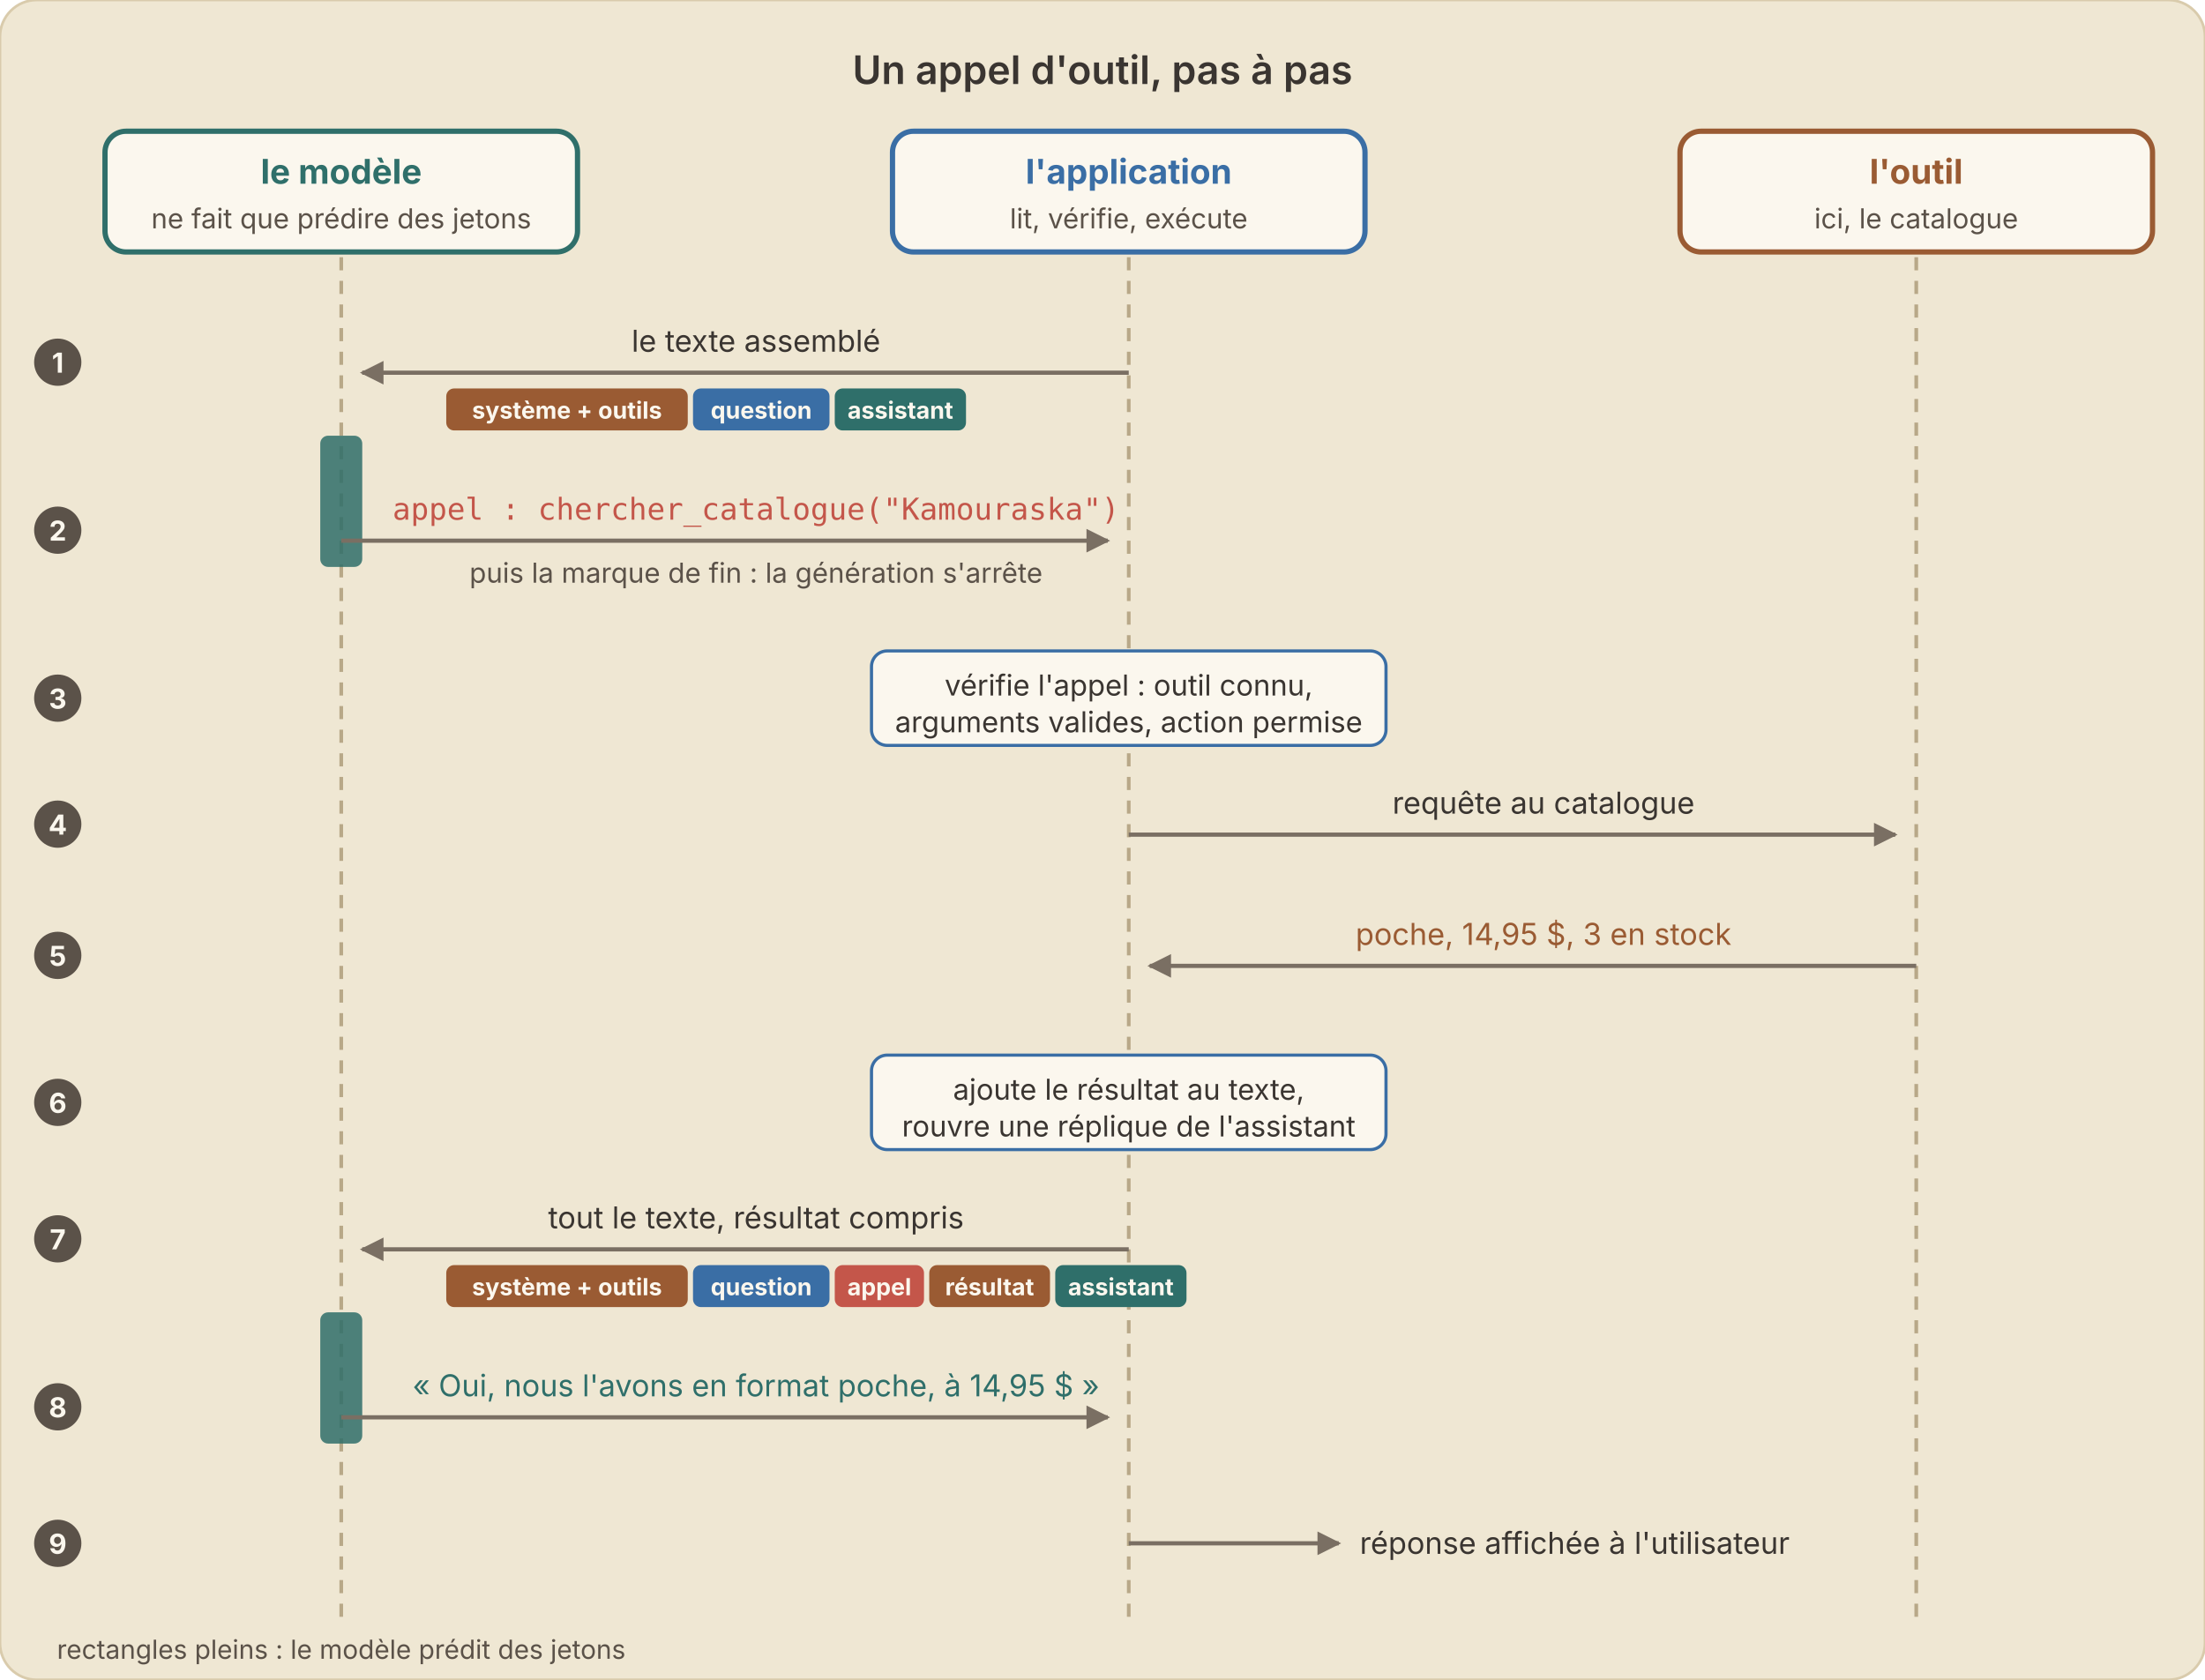
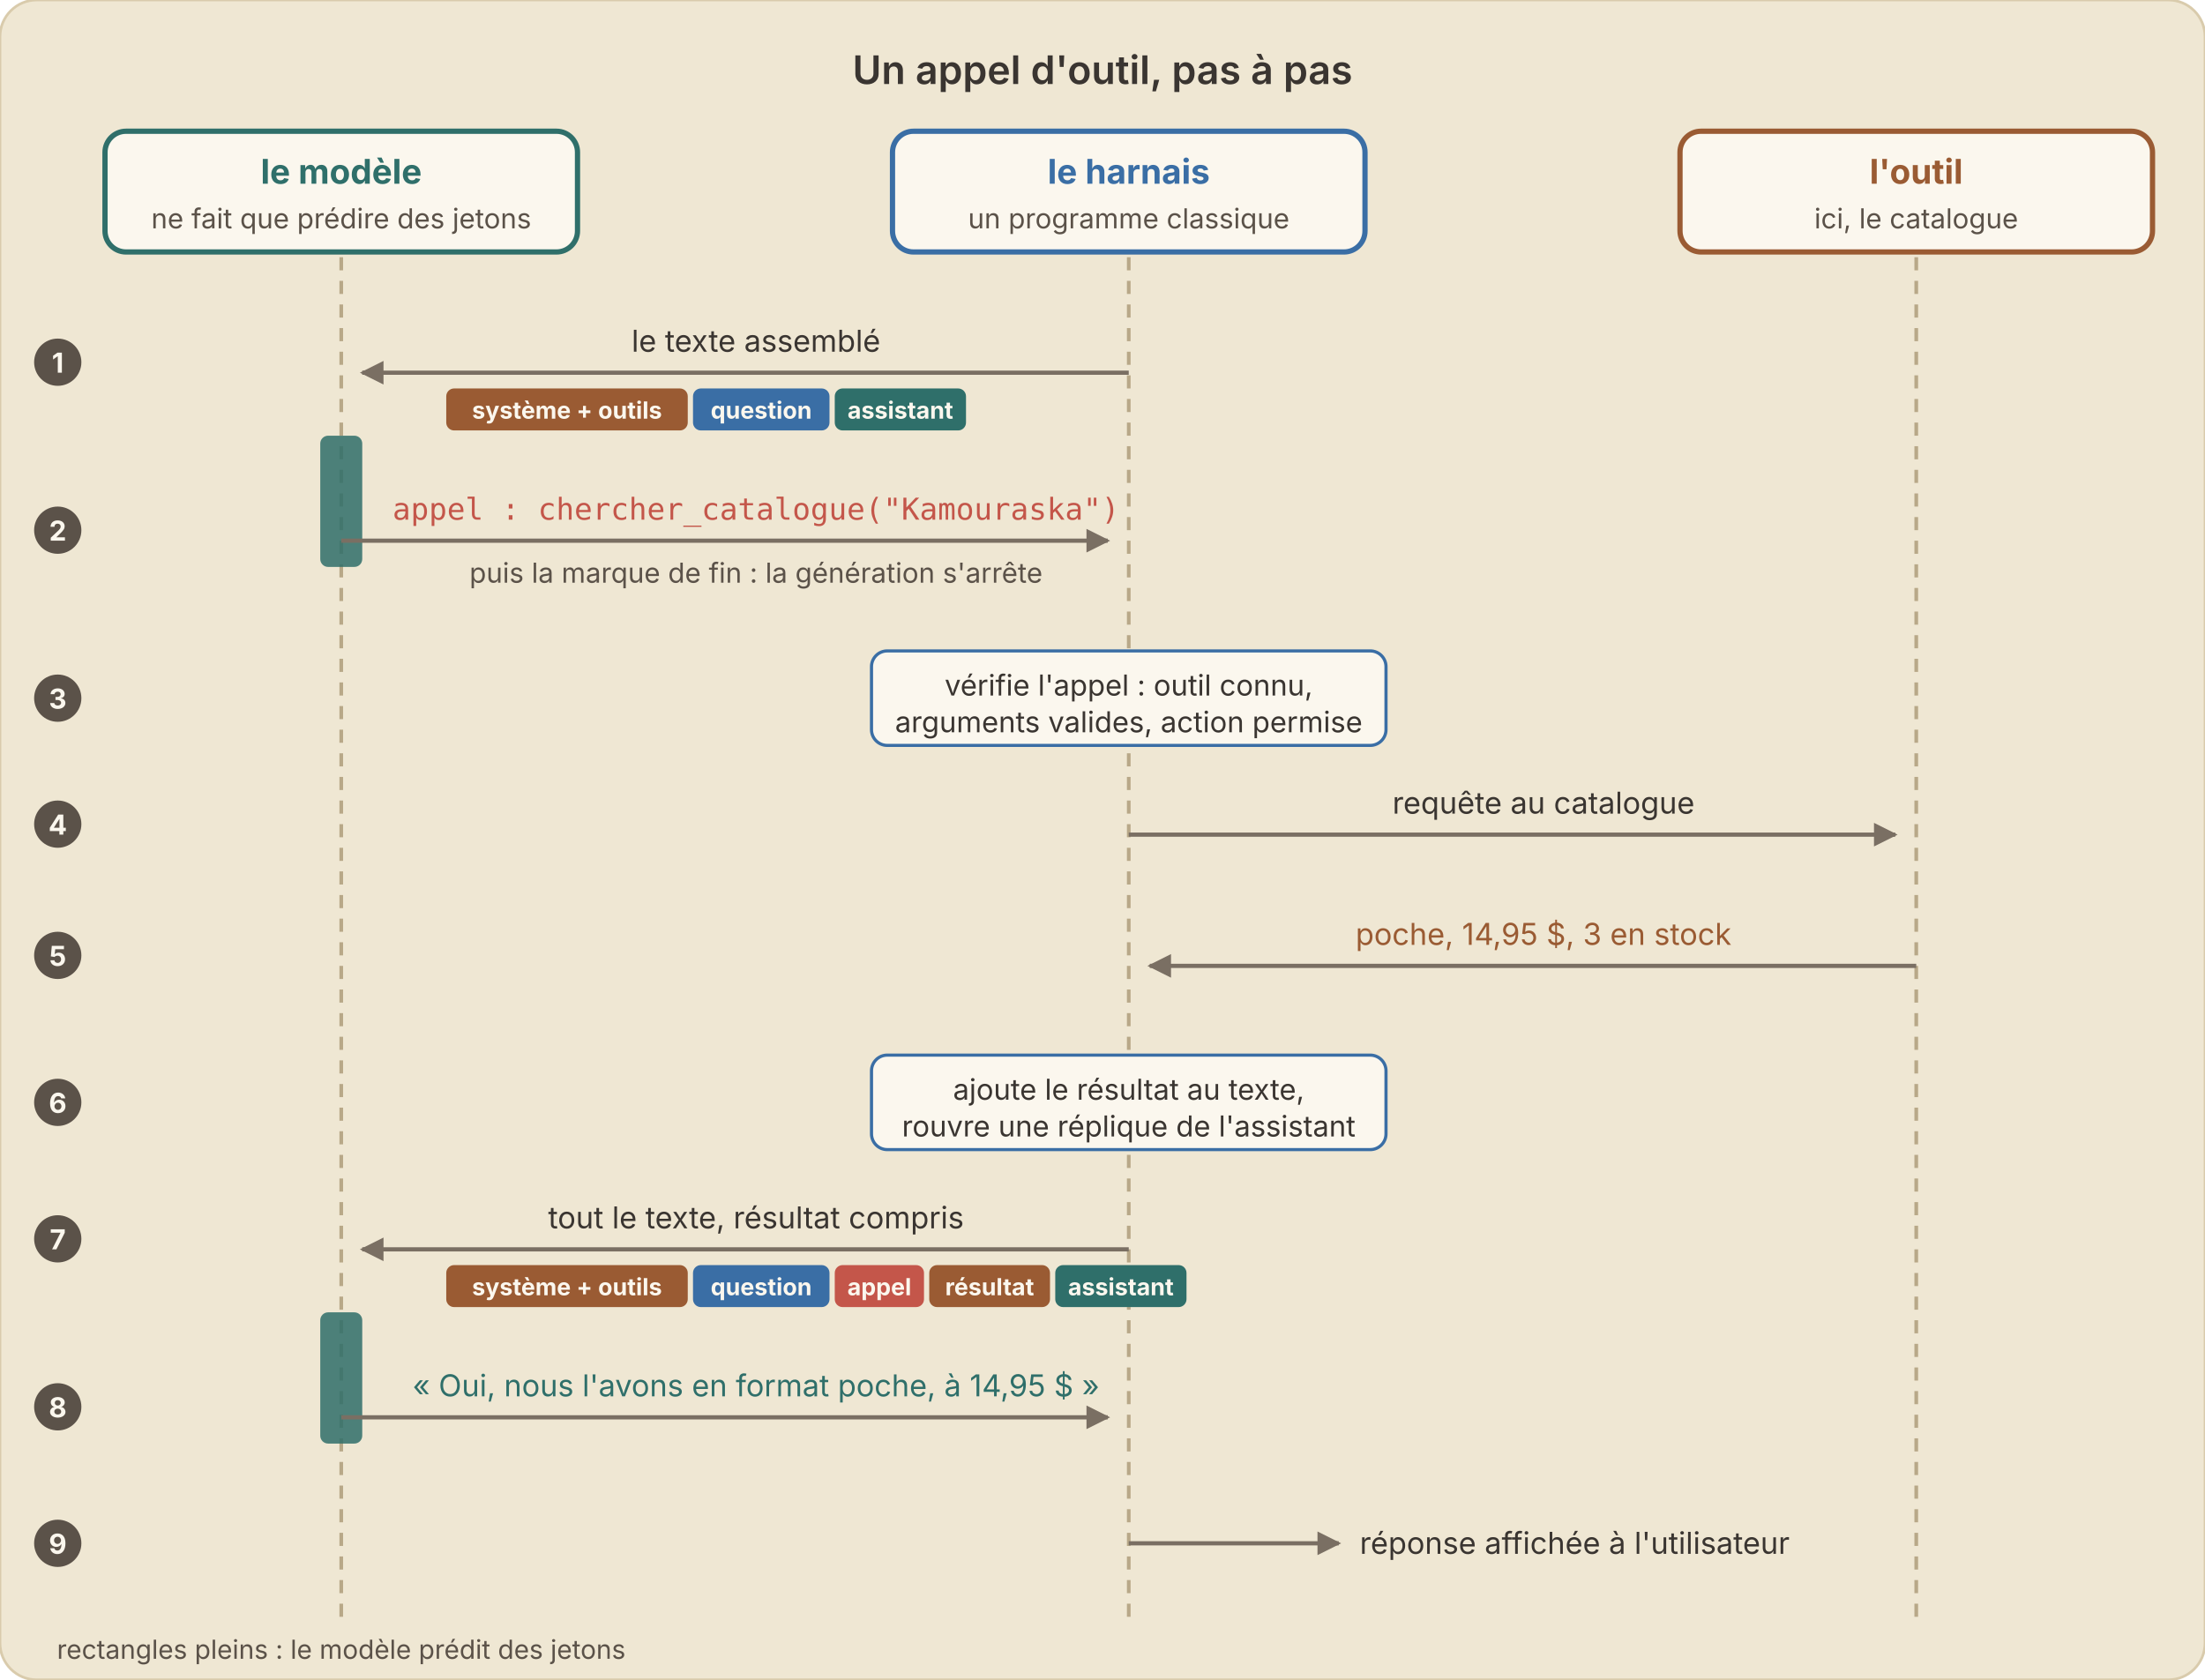
<svg xmlns="http://www.w3.org/2000/svg" viewBox="0 0 840 640" role="img" font-family="system-ui, -apple-system, sans-serif">
  <defs>
    <marker id="p" viewBox="0 0 10 10" refX="9" refY="5" markerWidth="9" markerHeight="9" markerUnits="userSpaceOnUse" orient="auto">
      <path d="M0 0 L10 5 L0 10 z" fill="#7a6f63" />
    </marker>
  </defs>
  <rect x="0" y="0" width="840" height="640" rx="14" fill="#efe7d3" stroke="#d9cbac" />
  <text x="420.0" y="32" font-size="15" fill="#3a3531" text-anchor="middle" font-weight="600">Un appel d'outil, pas à pas</text>
  <rect x="40" y="50" width="180" height="46" rx="8" fill="#fbf7ee" stroke="#2f6f6a" stroke-width="2" />
  <text x="130" y="70" font-size="13" fill="#2f6f6a" text-anchor="middle" font-weight="700">le modèle</text>
  <text x="130" y="87" font-size="10.5" fill="#5b5249" text-anchor="middle">ne fait que prédire des jetons</text>
  <line x1="130" y1="98" x2="130" y2="616" stroke="#b8a888" stroke-width="1.4" stroke-dasharray="5 4" />
  <rect x="340" y="50" width="180" height="46" rx="8" fill="#fbf7ee" stroke="#3a6ea5" stroke-width="2" />
-   <text x="430" y="70" font-size="13" fill="#3a6ea5" text-anchor="middle" font-weight="700">l'application</text>
-   <text x="430" y="87" font-size="10.5" fill="#5b5249" text-anchor="middle">lit, vérifie, exécute</text>
+   <text x="430" y="70" font-size="13" fill="#3a6ea5" text-anchor="middle" font-weight="700">le harnais</text>
+   <text x="430" y="87" font-size="10.5" fill="#5b5249" text-anchor="middle">un programme classique</text>
  <line x1="430" y1="98" x2="430" y2="616" stroke="#b8a888" stroke-width="1.4" stroke-dasharray="5 4" />
  <rect x="640" y="50" width="180" height="46" rx="8" fill="#fbf7ee" stroke="#9a5b33" stroke-width="2" />
  <text x="730" y="70" font-size="13" fill="#9a5b33" text-anchor="middle" font-weight="700">l'outil</text>
  <text x="730" y="87" font-size="10.5" fill="#5b5249" text-anchor="middle">ici, le catalogue</text>
  <line x1="730" y1="98" x2="730" y2="616" stroke="#b8a888" stroke-width="1.4" stroke-dasharray="5 4" />
  <line x1="430" y1="142" x2="138" y2="142" stroke="#7a6f63" stroke-width="1.6" marker-end="url(#p)" />
  <circle cx="22" cy="138" r="9" fill="#5b5249" />
  <text x="22" y="142" font-size="10.5" fill="#fbf7ee" text-anchor="middle" font-weight="700">1</text>
  <text x="288.0" y="134" font-size="11.5" fill="#3a3531" text-anchor="middle">le texte assemblé</text>
  <rect x="170" y="148" width="92" height="16" rx="3" fill="#9a5b33" />
  <text x="216.0" y="159.5" font-size="9" fill="#fbf7ee" text-anchor="middle" font-weight="700">système + outils</text>
  <rect x="264" y="148" width="52" height="16" rx="3" fill="#3a6ea5" />
  <text x="290.0" y="159.5" font-size="9" fill="#fbf7ee" text-anchor="middle" font-weight="700">question</text>
  <rect x="318" y="148" width="50" height="16" rx="3" fill="#2f6f6a" />
  <text x="343.0" y="159.5" font-size="9" fill="#fbf7ee" text-anchor="middle" font-weight="700">assistant</text>
  <rect x="122" y="166" width="16" height="50" rx="3" fill="#2f6f6a" opacity="0.85" />
  <line x1="130" y1="206" x2="422" y2="206" stroke="#7a6f63" stroke-width="1.6" marker-end="url(#p)" />
  <circle cx="22" cy="202" r="9" fill="#5b5249" />
  <text x="22" y="206" font-size="10.5" fill="#fbf7ee" text-anchor="middle" font-weight="700">2</text>
  <text x="288.0" y="198" font-size="11.5" fill="#c4564a" text-anchor="middle" font-family="ui-monospace, Menlo, monospace">appel : chercher_catalogue("Kamouraska")</text>
  <text x="288.0" y="222" font-size="10.5" fill="#5b5249" text-anchor="middle">puis la marque de fin : la génération s'arrête</text>
  <rect x="332.0" y="248" width="196" height="36" rx="6" fill="#fbf7ee" stroke="#3a6ea5" stroke-width="1.2" />
  <circle cx="22" cy="266" r="9" fill="#5b5249" />
  <text x="22" y="270" font-size="10.5" fill="#fbf7ee" text-anchor="middle" font-weight="700">3</text>
  <text x="430" y="265" font-size="11" fill="#3a3531" text-anchor="middle">vérifie l'appel : outil connu,</text>
  <text x="430" y="279" font-size="11" fill="#3a3531" text-anchor="middle">arguments valides, action permise</text>
  <line x1="430" y1="318" x2="722" y2="318" stroke="#7a6f63" stroke-width="1.6" marker-end="url(#p)" />
  <circle cx="22" cy="314" r="9" fill="#5b5249" />
  <text x="22" y="318" font-size="10.5" fill="#fbf7ee" text-anchor="middle" font-weight="700">4</text>
  <text x="588.0" y="310" font-size="11.5" fill="#3a3531" text-anchor="middle">requête au catalogue</text>
  <line x1="730" y1="368" x2="438" y2="368" stroke="#7a6f63" stroke-width="1.6" marker-end="url(#p)" />
  <circle cx="22" cy="364" r="9" fill="#5b5249" />
  <text x="22" y="368" font-size="10.5" fill="#fbf7ee" text-anchor="middle" font-weight="700">5</text>
  <text x="588.0" y="360" font-size="11.5" fill="#9a5b33" text-anchor="middle">poche, 14,95 $, 3 en stock</text>
  <rect x="332.0" y="402" width="196" height="36" rx="6" fill="#fbf7ee" stroke="#3a6ea5" stroke-width="1.2" />
  <circle cx="22" cy="420" r="9" fill="#5b5249" />
  <text x="22" y="424" font-size="10.5" fill="#fbf7ee" text-anchor="middle" font-weight="700">6</text>
  <text x="430" y="419" font-size="11" fill="#3a3531" text-anchor="middle">ajoute le résultat au texte,</text>
  <text x="430" y="433" font-size="11" fill="#3a3531" text-anchor="middle">rouvre une réplique de l'assistant</text>
  <line x1="430" y1="476" x2="138" y2="476" stroke="#7a6f63" stroke-width="1.6" marker-end="url(#p)" />
  <circle cx="22" cy="472" r="9" fill="#5b5249" />
  <text x="22" y="476" font-size="10.5" fill="#fbf7ee" text-anchor="middle" font-weight="700">7</text>
  <text x="288.0" y="468" font-size="11.5" fill="#3a3531" text-anchor="middle">tout le texte, résultat compris</text>
  <rect x="170" y="482" width="92" height="16" rx="3" fill="#9a5b33" />
  <text x="216.0" y="493.5" font-size="9" fill="#fbf7ee" text-anchor="middle" font-weight="700">système + outils</text>
  <rect x="264" y="482" width="52" height="16" rx="3" fill="#3a6ea5" />
  <text x="290.0" y="493.5" font-size="9" fill="#fbf7ee" text-anchor="middle" font-weight="700">question</text>
  <rect x="318" y="482" width="34" height="16" rx="3" fill="#c4564a" />
  <text x="335.0" y="493.5" font-size="9" fill="#fbf7ee" text-anchor="middle" font-weight="700">appel</text>
  <rect x="354" y="482" width="46" height="16" rx="3" fill="#9a5b33" />
  <text x="377.0" y="493.5" font-size="9" fill="#fbf7ee" text-anchor="middle" font-weight="700">résultat</text>
  <rect x="402" y="482" width="50" height="16" rx="3" fill="#2f6f6a" />
  <text x="427.0" y="493.5" font-size="9" fill="#fbf7ee" text-anchor="middle" font-weight="700">assistant</text>
  <rect x="122" y="500" width="16" height="50" rx="3" fill="#2f6f6a" opacity="0.85" />
  <line x1="130" y1="540" x2="422" y2="540" stroke="#7a6f63" stroke-width="1.6" marker-end="url(#p)" />
  <circle cx="22" cy="536" r="9" fill="#5b5249" />
  <text x="22" y="540" font-size="10.5" fill="#fbf7ee" text-anchor="middle" font-weight="700">8</text>
  <text x="288.0" y="532" font-size="11.5" fill="#2f6f6a" text-anchor="middle">« Oui, nous l'avons en format poche, à 14,95 $ »</text>
  <line x1="430" y1="588" x2="510" y2="588" stroke="#7a6f63" stroke-width="1.6" marker-end="url(#p)" />
  <circle cx="22" cy="588" r="9" fill="#5b5249" />
  <text x="22" y="592" font-size="10.5" fill="#fbf7ee" text-anchor="middle" font-weight="700">9</text>
  <text x="518" y="592" font-size="11.5" fill="#3a3531">réponse affichée à l'utilisateur</text>
  <text x="130" y="632" font-size="10" fill="#5b5249" text-anchor="middle">rectangles pleins : le modèle prédit des jetons</text>
</svg>
